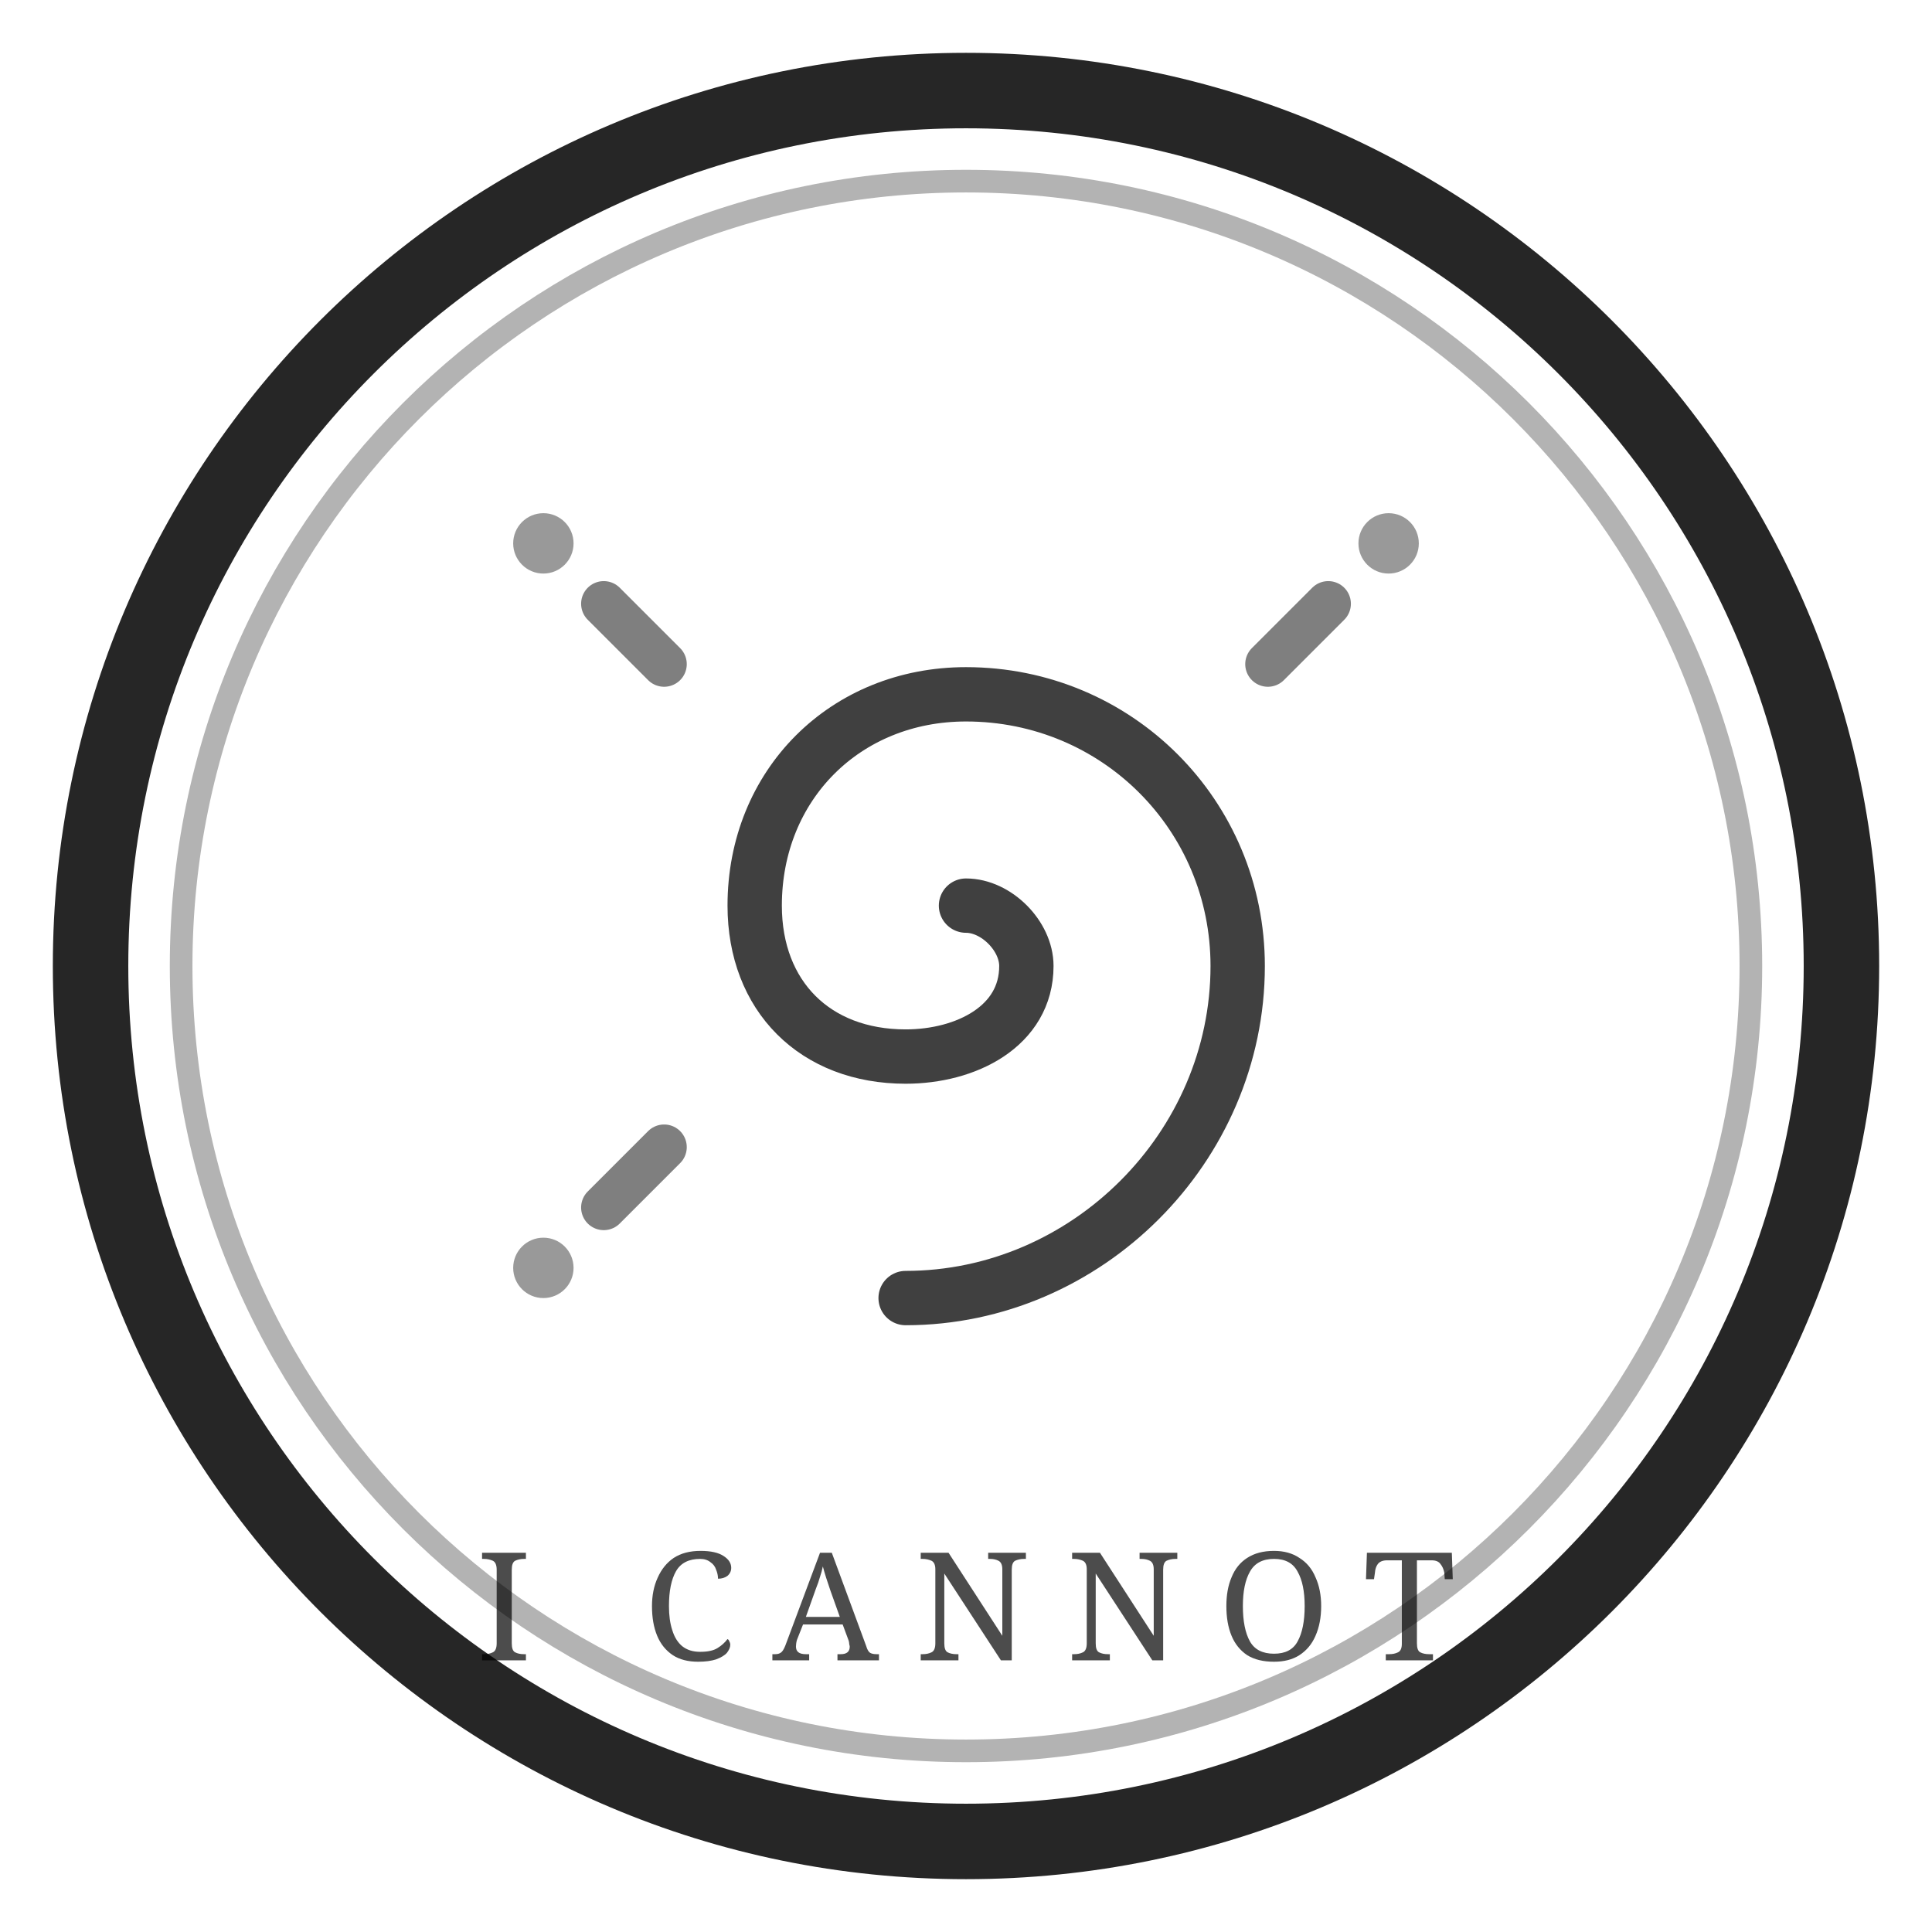
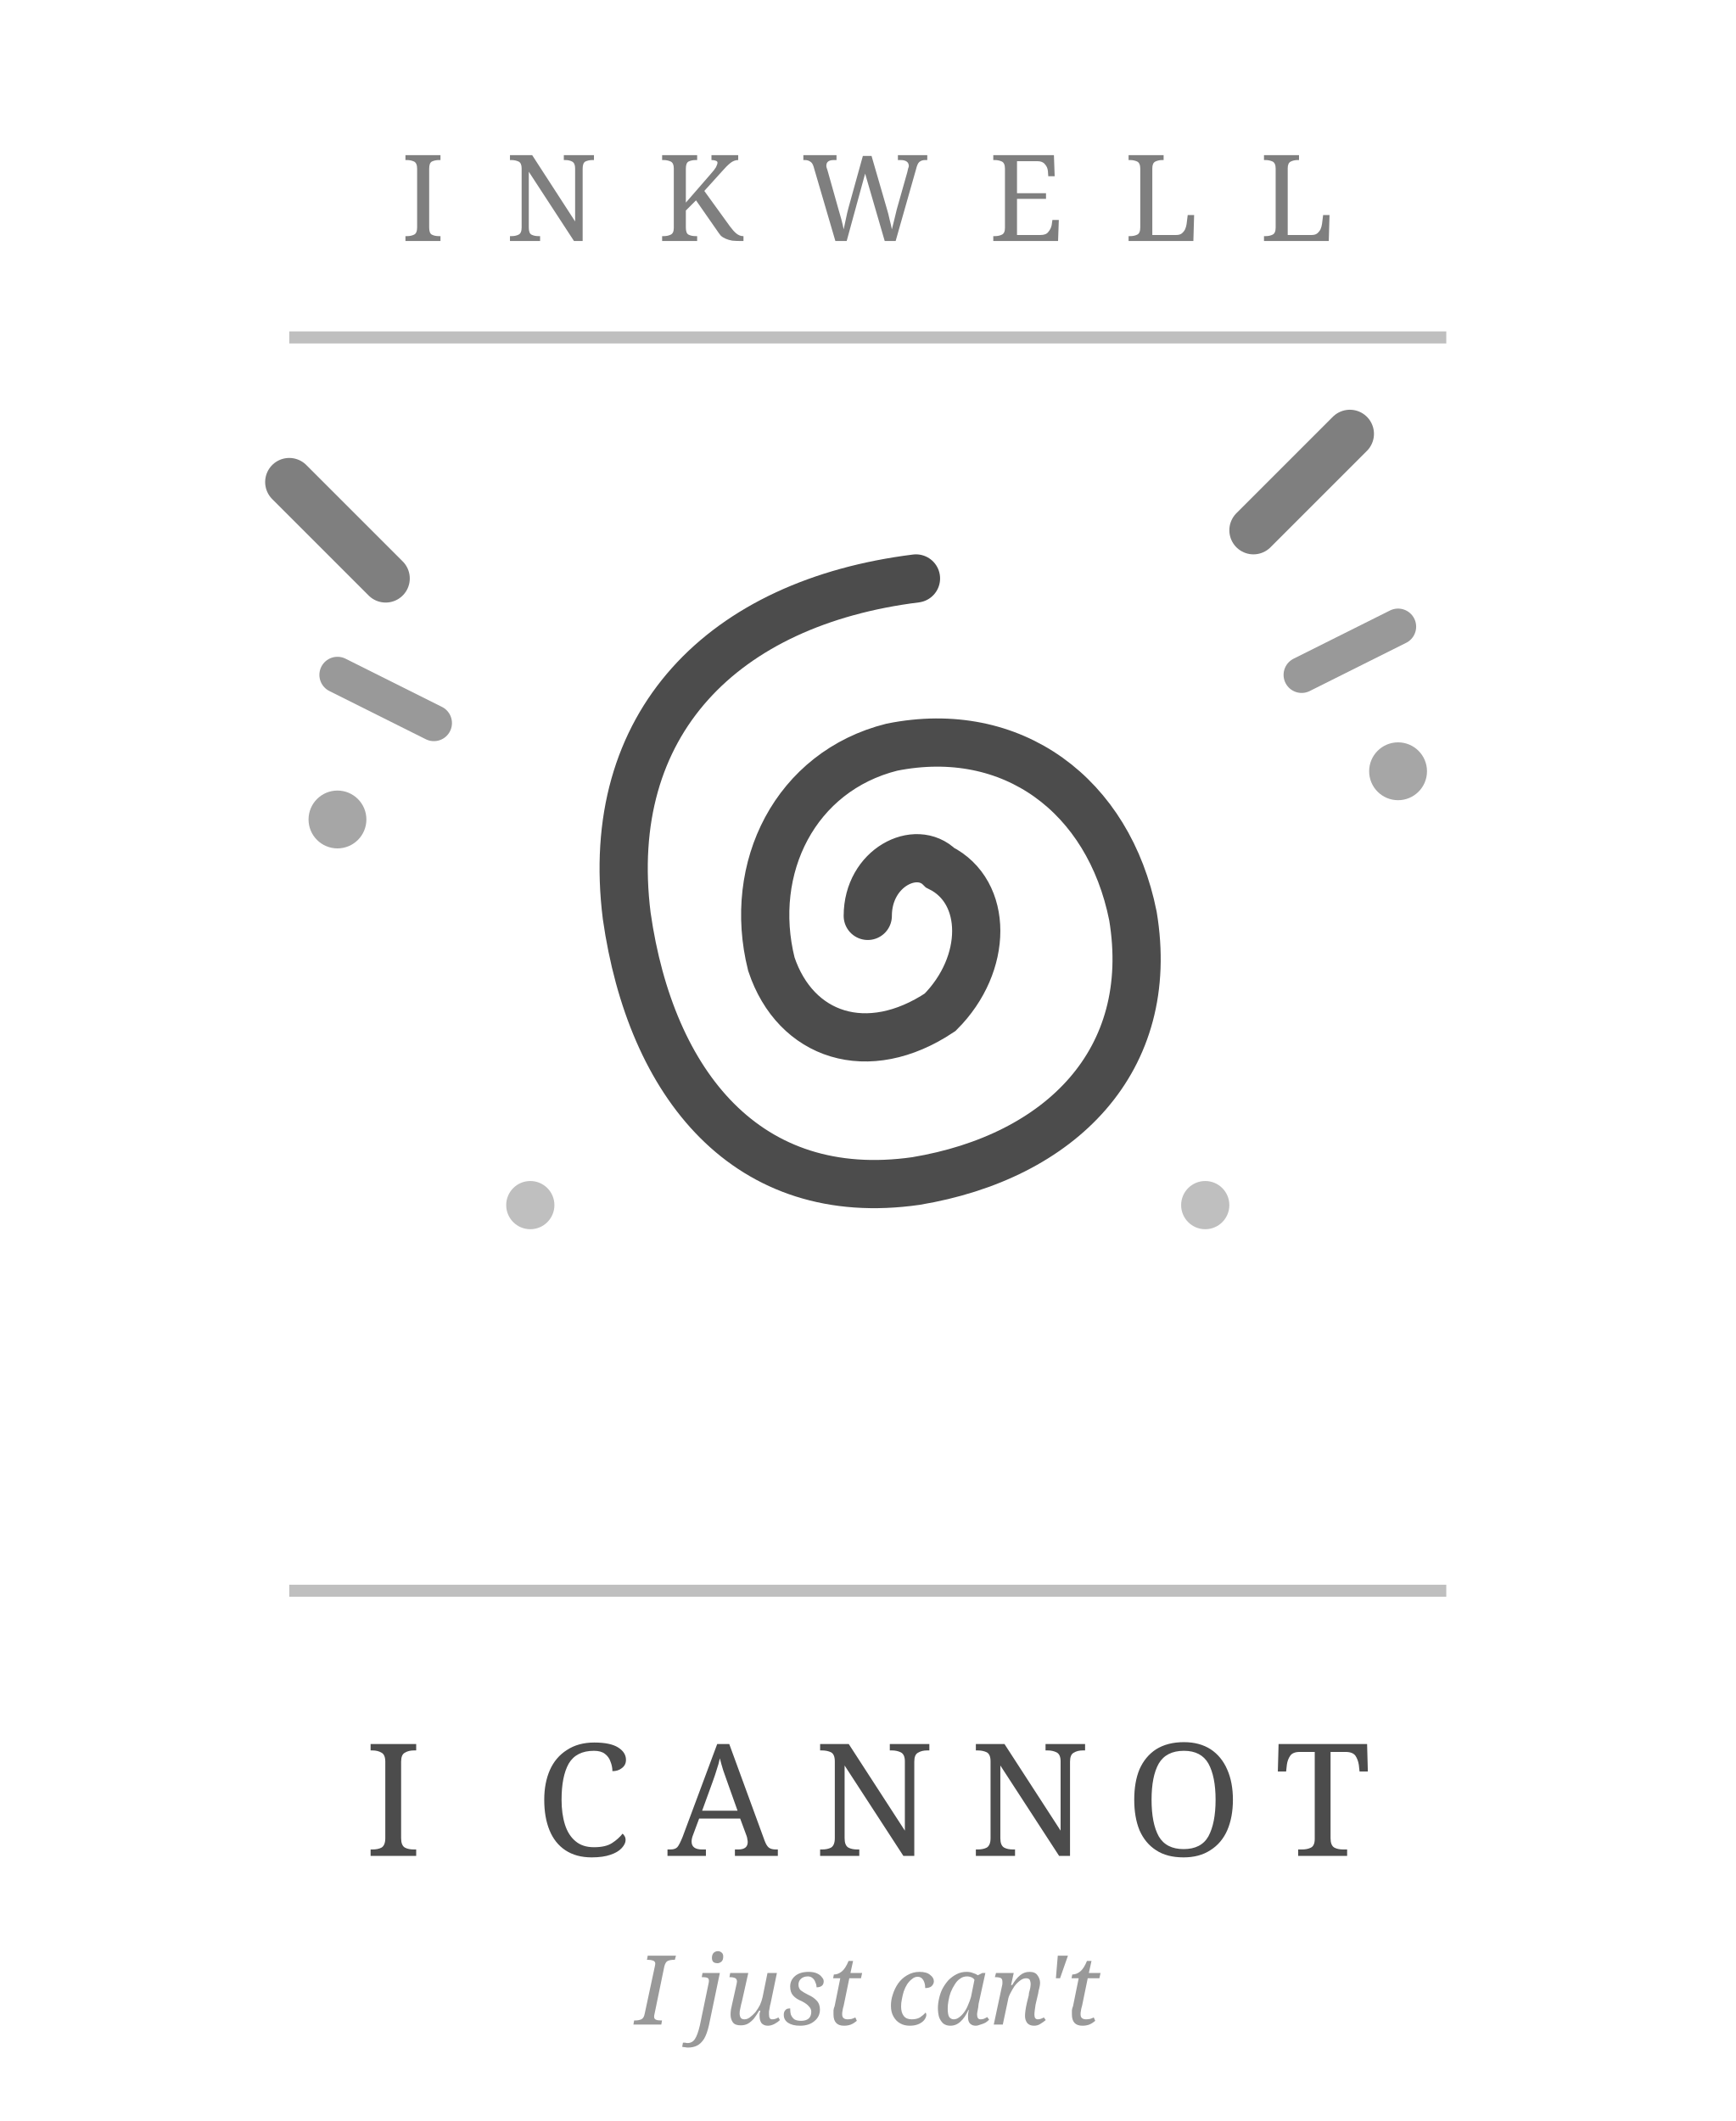
- <svg xmlns="http://www.w3.org/2000/svg" viewBox="0 0 64 64" fill="none">
-   <circle cx="32" cy="32" r="29" stroke="currentColor" stroke-width="2.5" opacity="0.85" />
-   <circle cx="32" cy="32" r="26" stroke="currentColor" stroke-width="0.75" opacity="0.3" />
-   <path d="M32 30 C33 30 34 31 34 32 C34 34 32 35 30 35 C27 35 25 33 25 30 C25 26 28 23 32 23 C37 23 41 27 41 32 C41 38 36 43 30 43" stroke="currentColor" stroke-width="1.8" stroke-linecap="round" fill="none" opacity="0.75" />
-   <line x1="20" y1="20" x2="22" y2="22" stroke="currentColor" stroke-width="1.5" stroke-linecap="round" opacity="0.5" />
-   <line x1="44" y1="20" x2="42" y2="22" stroke="currentColor" stroke-width="1.5" stroke-linecap="round" opacity="0.5" />
-   <line x1="20" y1="40" x2="22" y2="38" stroke="currentColor" stroke-width="1.5" stroke-linecap="round" opacity="0.5" />
-   <circle cx="18" cy="18" r="1" fill="currentColor" opacity="0.4" />
-   <circle cx="46" cy="18" r="1" fill="currentColor" opacity="0.4" />
-   <circle cx="18" cy="42" r="1" fill="currentColor" opacity="0.4" />
-   <text x="32" y="55" text-anchor="middle" font-size="5" font-family="Georgia, serif" fill="currentColor" opacity="0.7" letter-spacing="1.2">I CANNOT</text>
+ <svg xmlns="http://www.w3.org/2000/svg" viewBox="0 0 72 88" fill="none">
+   <text x="36" y="10" text-anchor="middle" font-size="5" font-family="Georgia, serif" fill="currentColor" opacity="0.5" letter-spacing="2.5" font-variant="small-caps">INKWELL</text>
+   <line x1="12" y1="14" x2="60" y2="14" stroke="currentColor" stroke-width="0.5" opacity="0.25" />
+   <path d="M36 38 C36 36 38 35 39 36 C41 37 41 40 39 42 C36 44 33 43 32 40 C31 36 33 32 37 31 C42 30 46 33 47 38 C48 44 44 48 38 49 C31 50 27 45 26 38 C25 30 30 25 38 24" stroke="currentColor" stroke-width="2" stroke-linecap="round" fill="none" opacity="0.7" />
+   <path d="M52 22 L56 18" stroke="currentColor" stroke-width="2" stroke-linecap="round" opacity="0.5" />
+   <path d="M54 28 L58 26" stroke="currentColor" stroke-width="1.5" stroke-linecap="round" opacity="0.4" />
+   <path d="M16 24 L12 20" stroke="currentColor" stroke-width="2" stroke-linecap="round" opacity="0.5" />
+   <path d="M18 30 L14 28" stroke="currentColor" stroke-width="1.5" stroke-linecap="round" opacity="0.4" />
+   <circle cx="58" cy="32" r="1.2" fill="currentColor" opacity="0.35" />
+   <circle cx="14" cy="34" r="1.2" fill="currentColor" opacity="0.35" />
+   <circle cx="50" cy="50" r="1" fill="currentColor" opacity="0.25" />
+   <circle cx="22" cy="50" r="1" fill="currentColor" opacity="0.25" />
+   <line x1="12" y1="66" x2="60" y2="66" stroke="currentColor" stroke-width="0.5" opacity="0.25" />
+   <text x="36" y="77" text-anchor="middle" font-size="6.5" font-family="Georgia, serif" fill="currentColor" opacity="0.7" letter-spacing="1.5" font-variant="small-caps">I CANNOT</text>
+   <text x="36" y="84" text-anchor="middle" font-size="4" font-family="Georgia, serif" fill="currentColor" opacity="0.4" font-style="italic">I just can't</text>
</svg>
